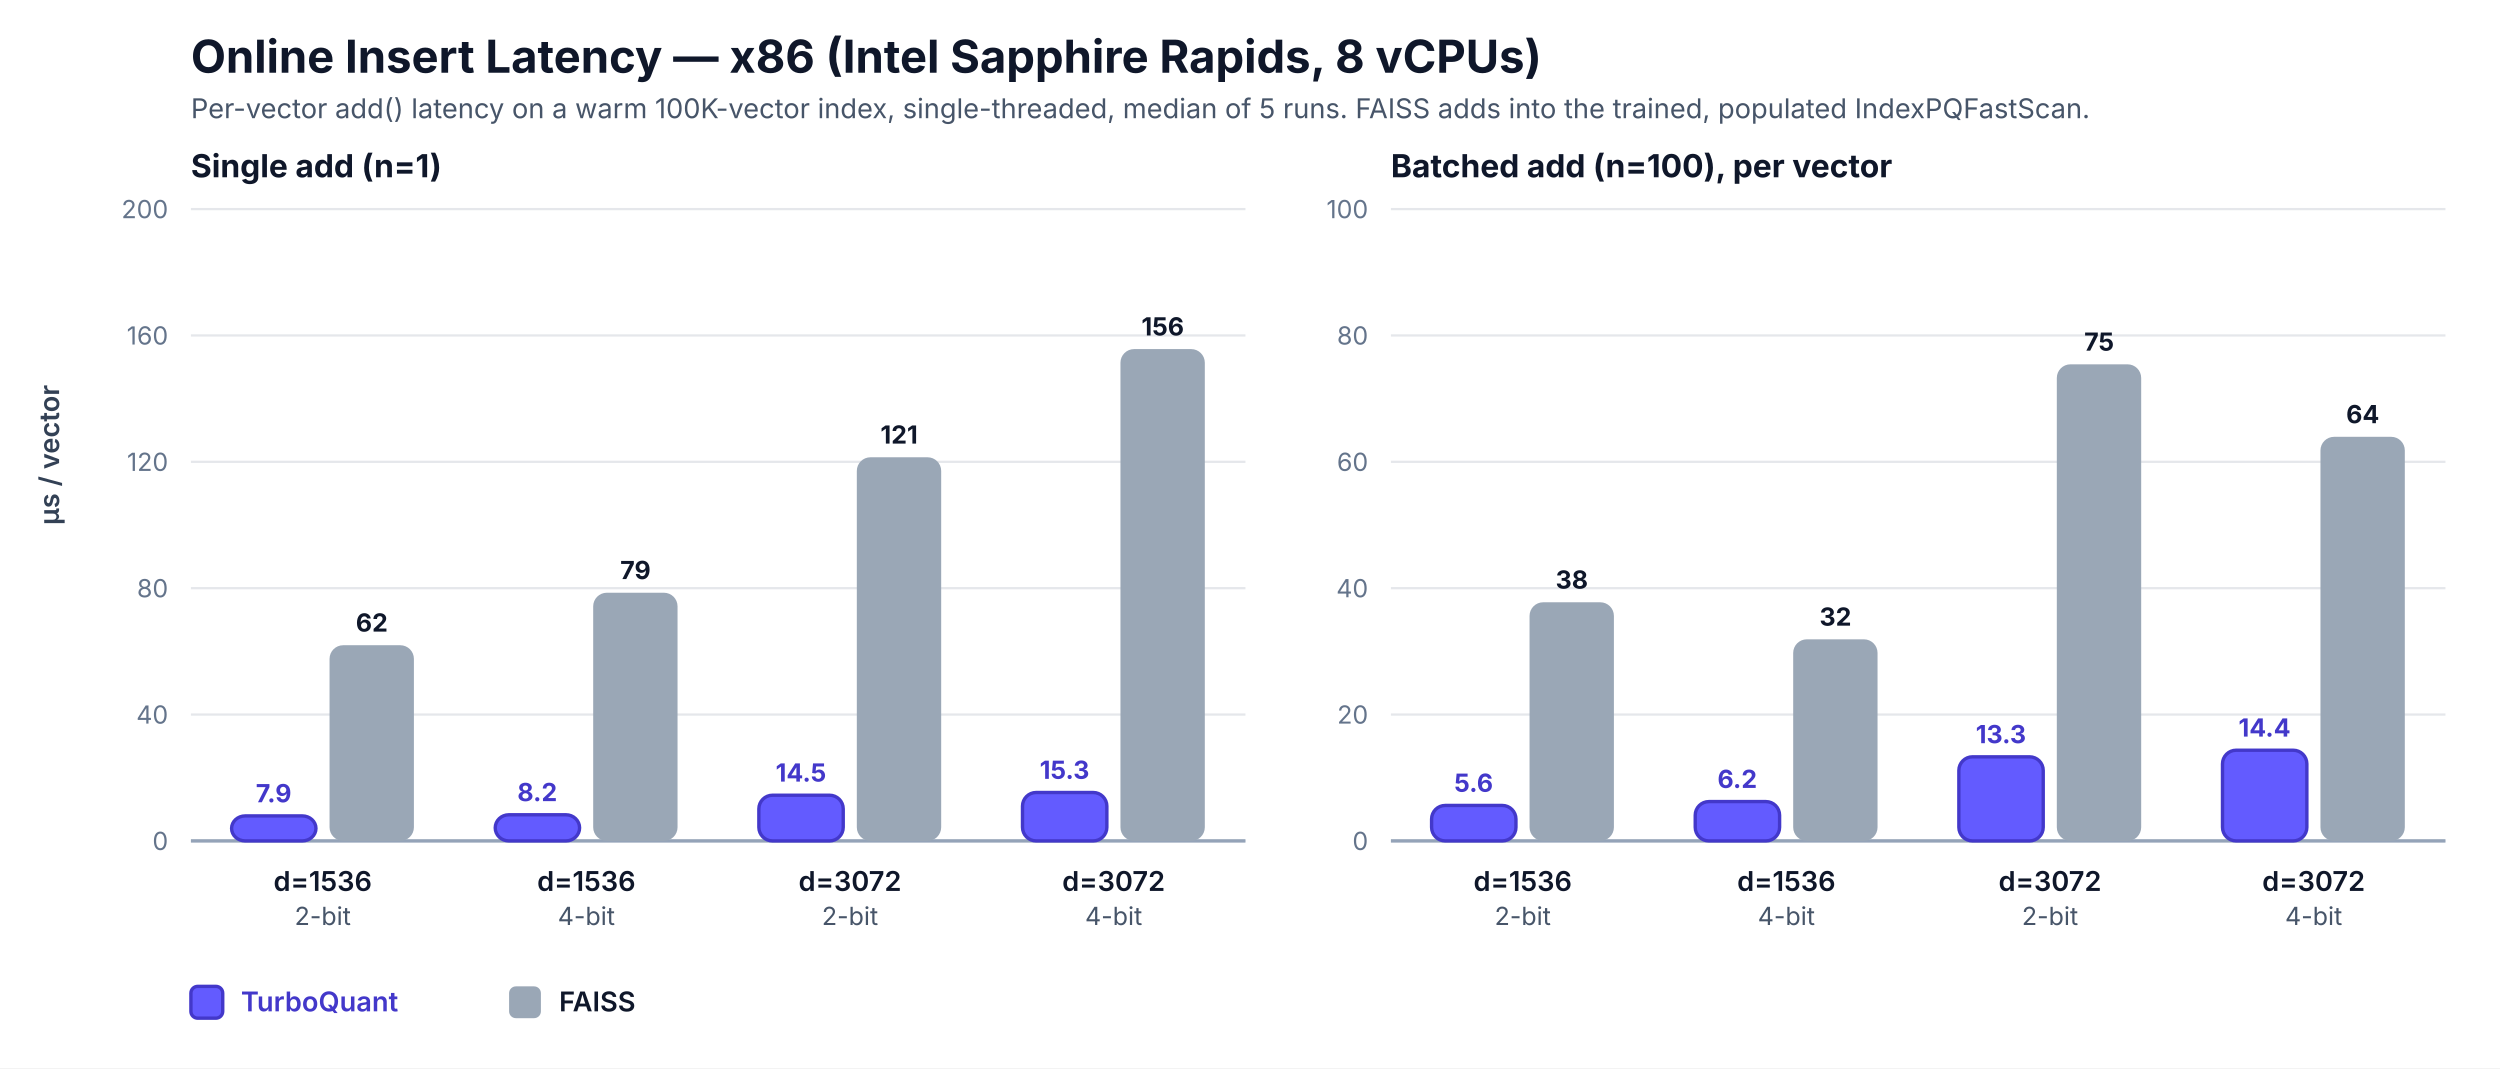
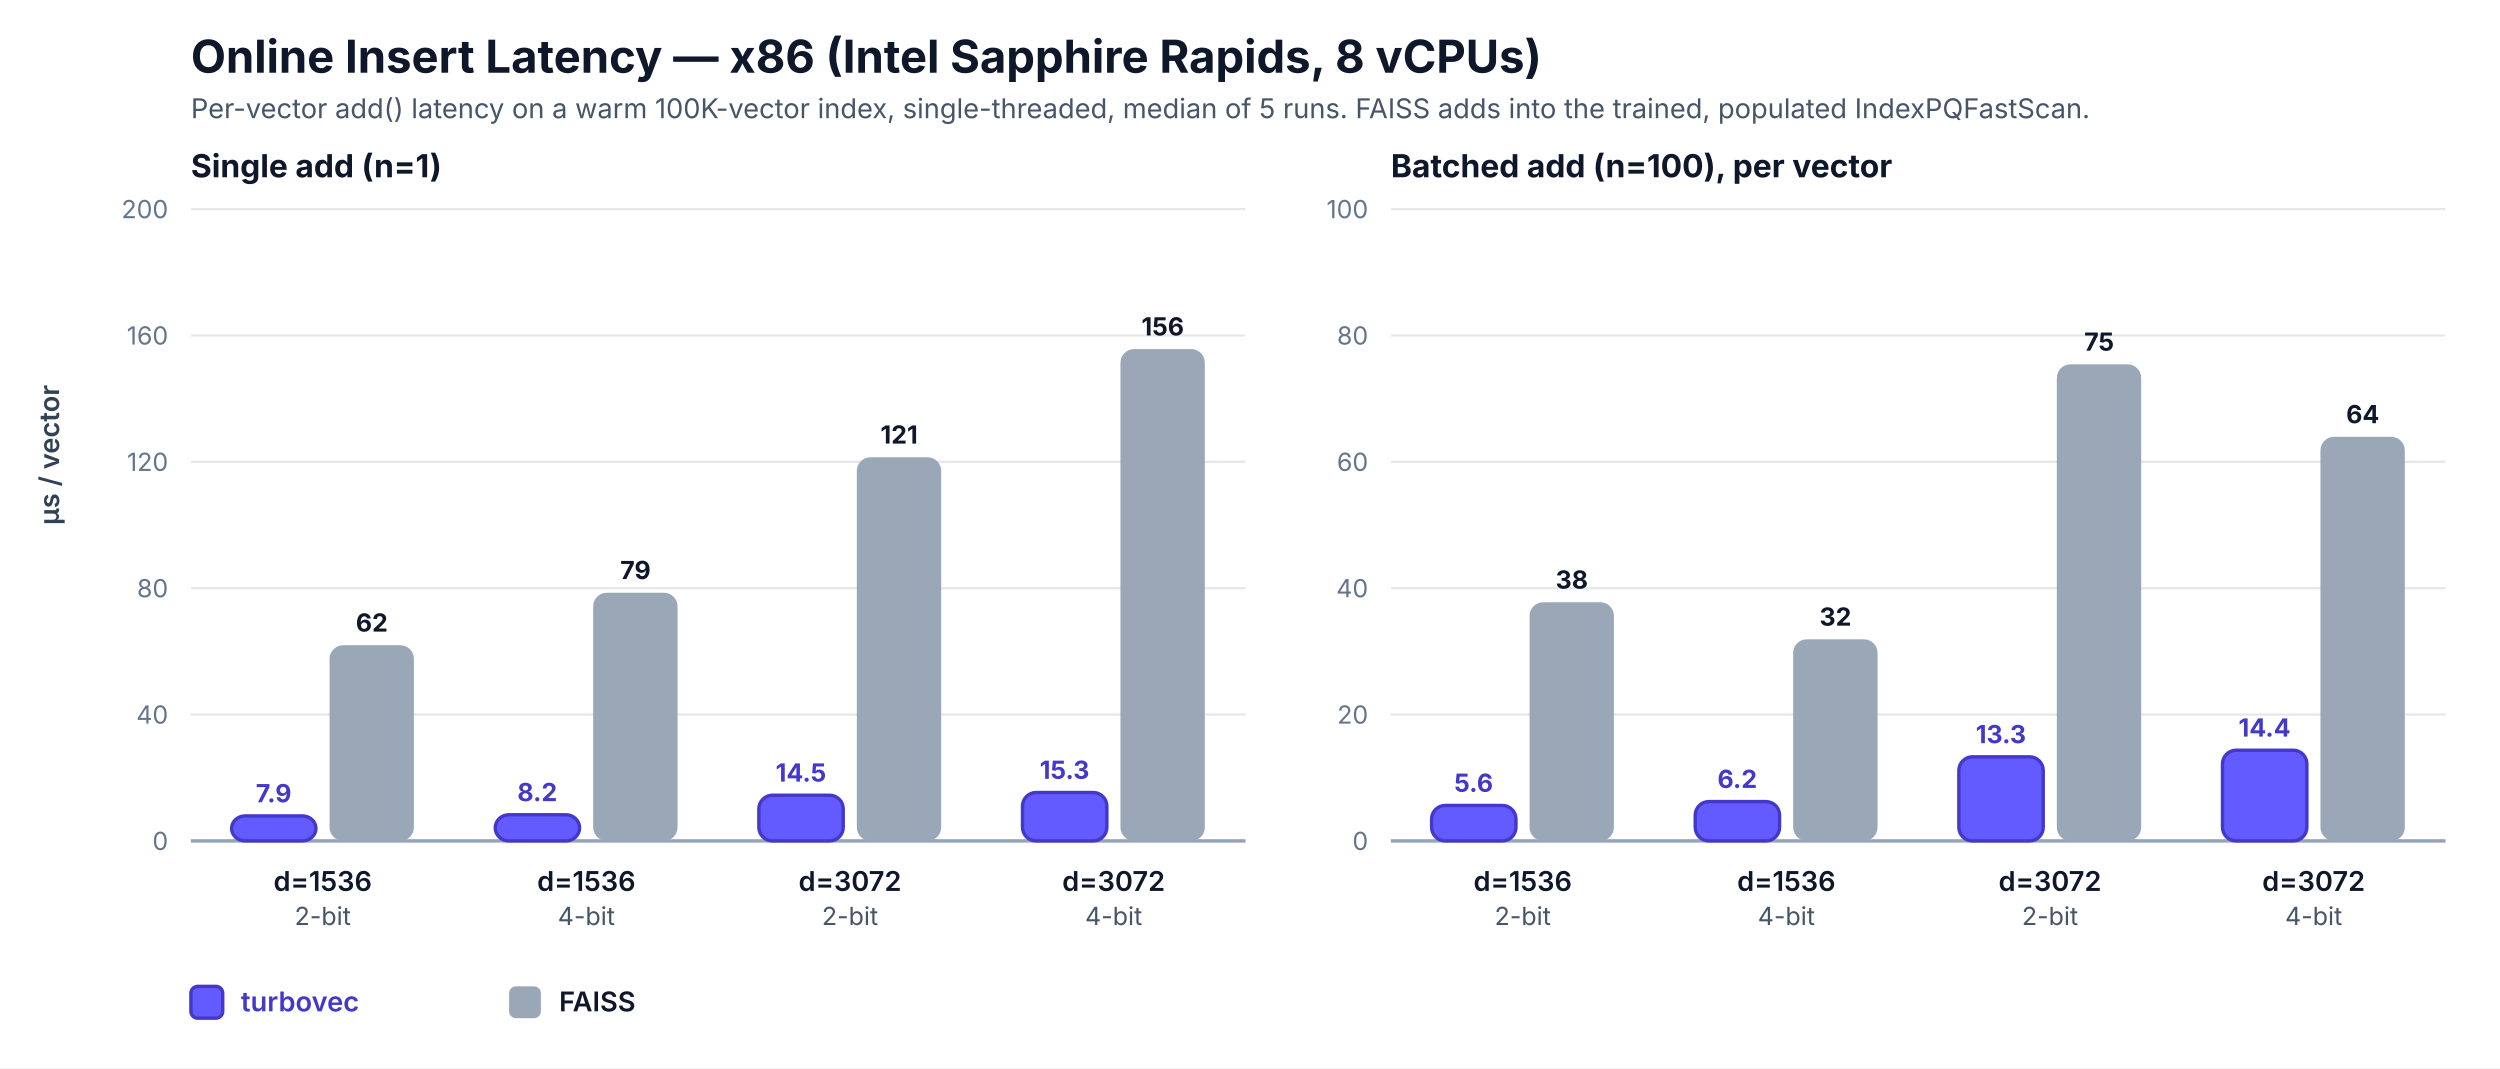
<svg xmlns="http://www.w3.org/2000/svg" width="1100" height="470" viewBox="0 0 1100 470" role="img" aria-label="Online Insert Latency — x86 (Intel Sapphire Rapids, 8 vCPUs)">
  <style>
  .title { font: 700 20px -apple-system, BlinkMacSystemFont, "Segoe UI", sans-serif; fill: #0f172a; }
  .subtitle { font: 400 12px -apple-system, BlinkMacSystemFont, "Segoe UI", sans-serif; fill: #475569; }
  .panel { font: 700 14px -apple-system, BlinkMacSystemFont, "Segoe UI", sans-serif; fill: #0f172a; }
  .label { font: 600 12px -apple-system, BlinkMacSystemFont, "Segoe UI", sans-serif; fill: #0f172a; }
  .secondary { font: 400 11px -apple-system, BlinkMacSystemFont, "Segoe UI", sans-serif; fill: #475569; }
  .tick { font: 400 11px -apple-system, BlinkMacSystemFont, "Segoe UI", sans-serif; fill: #64748b; }
  .value { font: 700 11px -apple-system, BlinkMacSystemFont, "Segoe UI", sans-serif; fill: #0f172a; }
  .value-accent { font: 700 11px -apple-system, BlinkMacSystemFont, "Segoe UI", sans-serif; fill: #4338ca; }
  .axis { font: 600 12px -apple-system, BlinkMacSystemFont, "Segoe UI", sans-serif; fill: #334155; }
  .legend { font: 600 12px -apple-system, BlinkMacSystemFont, "Segoe UI", sans-serif; fill: #0f172a; }
</style>
  <rect width="100%" height="100%" fill="#ffffff" />
  <text x="84" y="32" class="title">Online Insert Latency — x86 (Intel Sapphire Rapids, 8 vCPUs)</text>
  <text x="84" y="52" class="subtitle">Per-vector add() latency on a warm 100K-vector index, single-threaded, median of 5 runs. FAISS adds into the trained, populated IndexPQFastScan.</text>
  <line x1="84.0" y1="370.0" x2="548.0" y2="370.0" stroke="#e5e7eb" stroke-width="1" />
  <text x="74.0" y="374.0" text-anchor="end" class="tick">0</text>
  <line x1="84.0" y1="314.4" x2="548.0" y2="314.4" stroke="#e5e7eb" stroke-width="1" />
  <text x="74.0" y="318.4" text-anchor="end" class="tick">40</text>
  <line x1="84.0" y1="258.8" x2="548.0" y2="258.8" stroke="#e5e7eb" stroke-width="1" />
  <text x="74.0" y="262.8" text-anchor="end" class="tick">80</text>
  <line x1="84.0" y1="203.2" x2="548.0" y2="203.2" stroke="#e5e7eb" stroke-width="1" />
  <text x="74.0" y="207.2" text-anchor="end" class="tick">120</text>
  <line x1="84.0" y1="147.6" x2="548.0" y2="147.6" stroke="#e5e7eb" stroke-width="1" />
  <text x="74.0" y="151.6" text-anchor="end" class="tick">160</text>
  <line x1="84.0" y1="92.0" x2="548.0" y2="92.0" stroke="#e5e7eb" stroke-width="1" />
  <text x="74.0" y="96.0" text-anchor="end" class="tick">200</text>
  <line x1="84.0" y1="370.0" x2="548.0" y2="370.0" stroke="#94a3b8" stroke-width="1.5" />
  <text x="84.0" y="78" class="panel">Single add (n=1)</text>
  <rect x="101.9" y="359.0" width="37.12" height="11.0" rx="6" fill="#635bff" stroke="#4338ca" stroke-width="1.5" />
  <rect x="145.0" y="283.9" width="37.12" height="86.1" rx="6" fill="#9aa7b6" />
  <text x="120.4" y="353.0" text-anchor="middle" class="value-accent">7.9</text>
  <text x="163.6" y="277.9" text-anchor="middle" class="value">62</text>
  <text x="142.0" y="392" text-anchor="middle" class="label">d=1536</text>
  <text x="142.0" y="407" text-anchor="middle" class="secondary">2-bit</text>
  <rect x="217.9" y="358.5" width="37.12" height="11.5" rx="6" fill="#635bff" stroke="#4338ca" stroke-width="1.5" />
  <rect x="261.0" y="260.8" width="37.12" height="109.2" rx="6" fill="#9aa7b6" />
  <text x="236.4" y="352.5" text-anchor="middle" class="value-accent">8.2</text>
  <text x="279.6" y="254.8" text-anchor="middle" class="value">79</text>
  <text x="258.0" y="392" text-anchor="middle" class="label">d=1536</text>
  <text x="258.0" y="407" text-anchor="middle" class="secondary">4-bit</text>
  <rect x="333.9" y="349.9" width="37.12" height="20.1" rx="6" fill="#635bff" stroke="#4338ca" stroke-width="1.5" />
  <rect x="377.0" y="201.2" width="37.12" height="168.8" rx="6" fill="#9aa7b6" />
  <text x="352.4" y="343.9" text-anchor="middle" class="value-accent">14.5</text>
  <text x="395.6" y="195.2" text-anchor="middle" class="value">121</text>
  <text x="374.0" y="392" text-anchor="middle" class="label">d=3072</text>
  <text x="374.0" y="407" text-anchor="middle" class="secondary">2-bit</text>
  <rect x="449.9" y="348.7" width="37.12" height="21.3" rx="6" fill="#635bff" stroke="#4338ca" stroke-width="1.5" />
  <rect x="493.0" y="153.6" width="37.12" height="216.4" rx="6" fill="#9aa7b6" />
  <text x="468.4" y="342.7" text-anchor="middle" class="value-accent">15.3</text>
  <text x="511.6" y="147.6" text-anchor="middle" class="value">156</text>
  <text x="490.0" y="392" text-anchor="middle" class="label">d=3072</text>
  <text x="490.0" y="407" text-anchor="middle" class="secondary">4-bit</text>
  <line x1="612.0" y1="370.0" x2="1076.0" y2="370.0" stroke="#e5e7eb" stroke-width="1" />
  <text x="602.0" y="374.0" text-anchor="end" class="tick">0</text>
  <line x1="612.0" y1="314.4" x2="1076.0" y2="314.4" stroke="#e5e7eb" stroke-width="1" />
  <text x="602.0" y="318.4" text-anchor="end" class="tick">20</text>
  <line x1="612.0" y1="258.8" x2="1076.0" y2="258.8" stroke="#e5e7eb" stroke-width="1" />
  <text x="602.0" y="262.8" text-anchor="end" class="tick">40</text>
  <line x1="612.0" y1="203.2" x2="1076.0" y2="203.2" stroke="#e5e7eb" stroke-width="1" />
  <text x="602.0" y="207.2" text-anchor="end" class="tick">60</text>
  <line x1="612.0" y1="147.6" x2="1076.0" y2="147.6" stroke="#e5e7eb" stroke-width="1" />
  <text x="602.0" y="151.6" text-anchor="end" class="tick">80</text>
  <line x1="612.0" y1="92.0" x2="1076.0" y2="92.0" stroke="#e5e7eb" stroke-width="1" />
  <text x="602.0" y="96.0" text-anchor="end" class="tick">100</text>
  <line x1="612.0" y1="370.0" x2="1076.0" y2="370.0" stroke="#94a3b8" stroke-width="1.5" />
  <text x="612.0" y="78" class="panel">Batched add (n=100), per vector</text>
  <rect x="629.9" y="354.4" width="37.12" height="15.6" rx="6" fill="#635bff" stroke="#4338ca" stroke-width="1.5" />
  <rect x="673.0" y="265.0" width="37.12" height="105.0" rx="6" fill="#9aa7b6" />
  <text x="648.4" y="348.4" text-anchor="middle" class="value-accent">5.6</text>
  <text x="691.6" y="259.0" text-anchor="middle" class="value">38</text>
  <text x="670.0" y="392" text-anchor="middle" class="label">d=1536</text>
  <text x="670.0" y="407" text-anchor="middle" class="secondary">2-bit</text>
  <rect x="745.9" y="352.7" width="37.12" height="17.3" rx="6" fill="#635bff" stroke="#4338ca" stroke-width="1.5" />
  <rect x="789.0" y="281.3" width="37.12" height="88.7" rx="6" fill="#9aa7b6" />
  <text x="764.4" y="346.7" text-anchor="middle" class="value-accent">6.2</text>
  <text x="807.6" y="275.3" text-anchor="middle" class="value">32</text>
  <text x="786.0" y="392" text-anchor="middle" class="label">d=1536</text>
  <text x="786.0" y="407" text-anchor="middle" class="secondary">4-bit</text>
  <rect x="861.9" y="333.0" width="37.12" height="37.0" rx="6" fill="#635bff" stroke="#4338ca" stroke-width="1.5" />
  <rect x="905.0" y="160.3" width="37.12" height="209.7" rx="6" fill="#9aa7b6" />
  <text x="880.4" y="327.0" text-anchor="middle" class="value-accent">13.3</text>
  <text x="923.6" y="154.3" text-anchor="middle" class="value">75</text>
  <text x="902.0" y="392" text-anchor="middle" class="label">d=3072</text>
  <text x="902.0" y="407" text-anchor="middle" class="secondary">2-bit</text>
  <rect x="977.9" y="330.1" width="37.12" height="39.9" rx="6" fill="#635bff" stroke="#4338ca" stroke-width="1.5" />
  <rect x="1021.0" y="192.2" width="37.12" height="177.8" rx="6" fill="#9aa7b6" />
  <text x="996.4" y="324.1" text-anchor="middle" class="value-accent">14.4</text>
  <text x="1039.6" y="186.2" text-anchor="middle" class="value">64</text>
  <text x="1018.0" y="392" text-anchor="middle" class="label">d=3072</text>
  <text x="1018.0" y="407" text-anchor="middle" class="secondary">4-bit</text>
  <text x="26" y="231.0" transform="rotate(-90, 26, 231.0)" class="axis">µs / vector</text>
  <rect x="84" y="434" width="14" height="14" rx="3" fill="#635bff" stroke="#4338ca" stroke-width="1.5" />
-   <text x="106" y="445" class="legend" style="fill: #4338ca;">TurboQuant</text>
+   <text x="106" y="445" class="legend" style="fill: #4338ca;">turbovec</text>
  <rect x="224" y="434" width="14" height="14" rx="3" fill="#9aa7b6" />
  <text x="246" y="445" class="legend">FAISS</text>
</svg>
